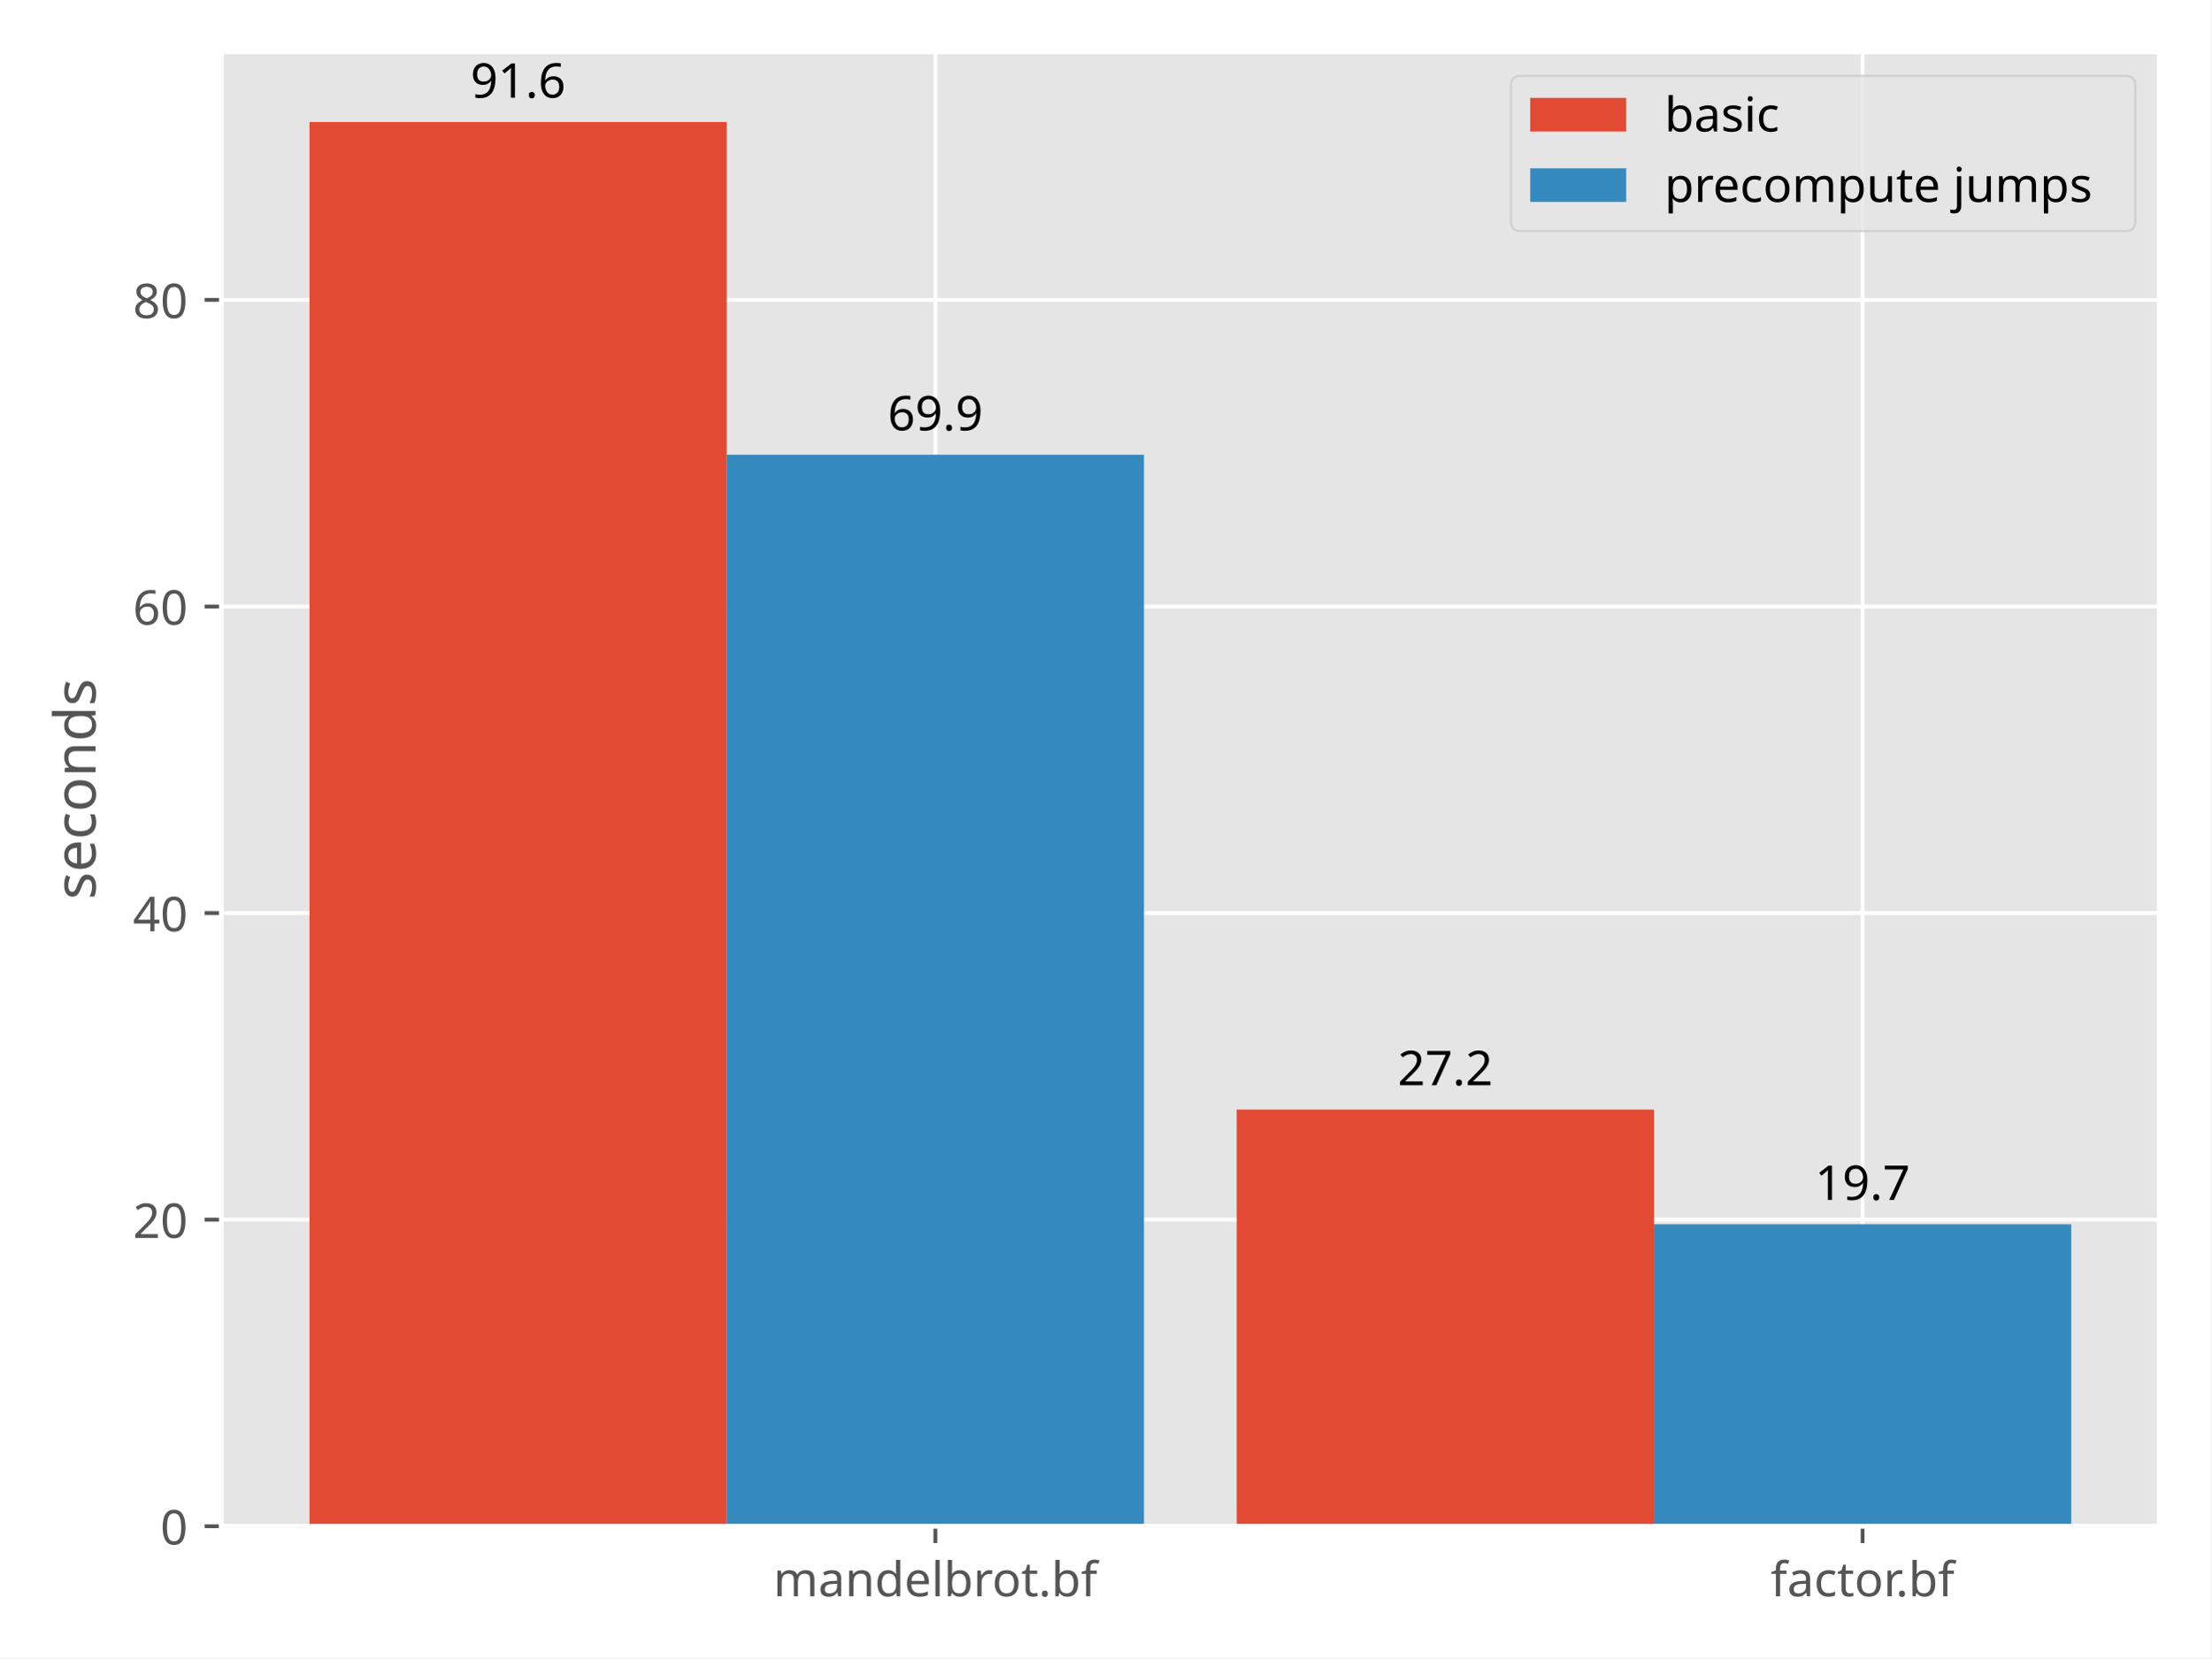
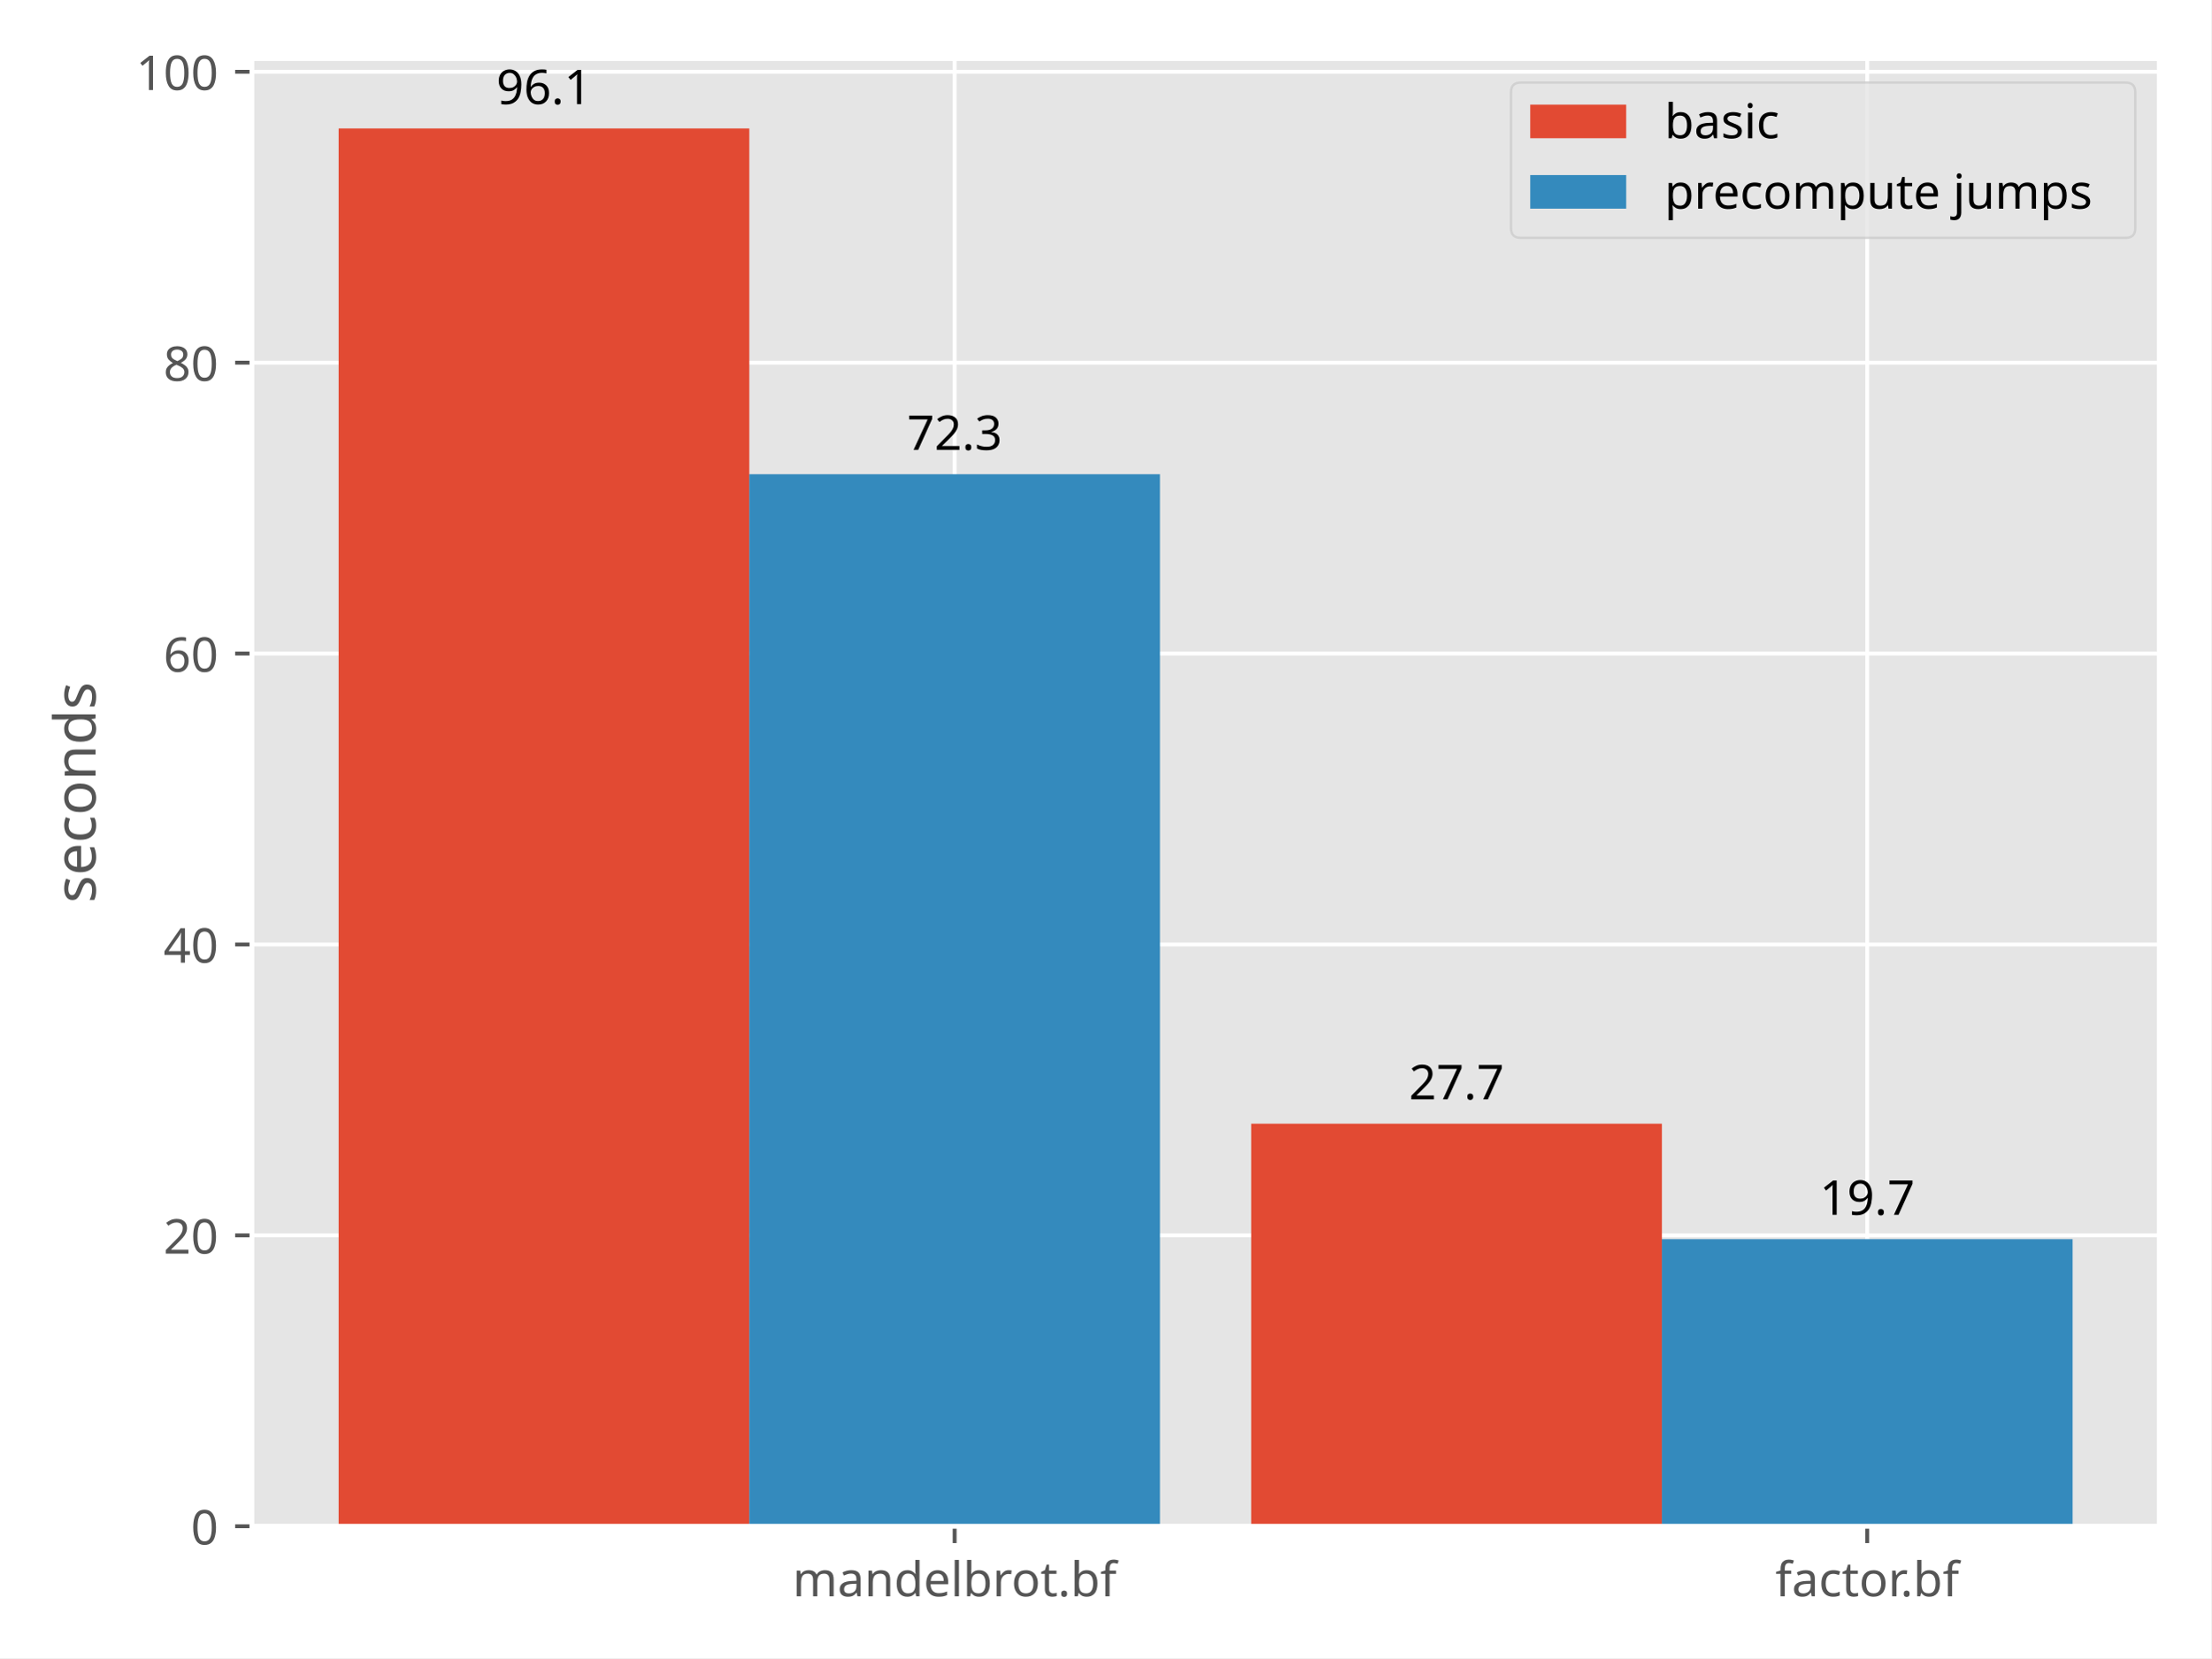
<svg xmlns="http://www.w3.org/2000/svg" xmlns:xlink="http://www.w3.org/1999/xlink" width="460.8pt" height="345.6pt" viewBox="0 0 460.8 345.6" version="1.1">
  <defs>
    <style type="text/css">*{stroke-linejoin: round; stroke-linecap: butt}</style>
  </defs>
  <g id="figure_1">
    <g id="patch_1">
      <path d="M 0 345.6  L 460.8 345.6  L 460.8 0  L 0 0  z " style="fill: #ffffff" />
    </g>
    <g id="axes_1">
      <g id="patch_2">
-         <path d="M 46.139 318.122  L 450 318.122  L 450 10.806  L 46.139 10.806  z " style="fill: #e5e5e5" />
+         <path d="M 52.501 318.122  L 450 318.122  L 450 12.213  L 52.501 12.213  z " style="fill: #e5e5e5" />
      </g>
      <g id="matplotlib.axis_1">
        <g id="xtick_1">
          <g id="line2d_1">
-             <path d="M 194.93 318.122  L 194.93 10.806  " clip-path="url(#p6dcdabfb7f)" style="fill: none; stroke: #ffffff; stroke-width: 0.8; stroke-linecap: square" />
+             <path d="M 198.948 318.122  L 198.948 12.213  " clip-path="url(#pe75bb227d3)" style="fill: none; stroke: #ffffff; stroke-width: 0.8; stroke-linecap: square" />
          </g>
          <g id="line2d_2">
            <defs>
-               <path id="m29542f0101" d="M 0 0  L 0 3.5  " style="stroke: #555555; stroke-width: 0.8" />
+               <path id="m20020541af" d="M 0 0  L 0 3.5  " style="stroke: #555555; stroke-width: 0.8" />
            </defs>
            <g>
-               <use xlink:href="#m29542f0101" x="194.93" y="318.122" style="fill: #555555; stroke: #555555; stroke-width: 0.8" />
+               <use xlink:href="#m20020541af" x="198.948" y="318.122" style="fill: #555555; stroke: #555555; stroke-width: 0.8" />
            </g>
          </g>
          <g id="text_1">
-             <text style="fill: #555555; font: 10px 'Verdana'; text-anchor: middle" x="194.93" y="332.72" transform="rotate(-0, 194.9297, 332.7203)">mandelbrot.bf</text>
+             <text style="fill: #555555; font: 10px 'Verdana'; text-anchor: middle" x="198.948" y="332.72" transform="rotate(-0, 198.9482, 332.7203)">mandelbrot.bf</text>
          </g>
        </g>
        <g id="xtick_2">
          <g id="line2d_3">
-             <path d="M 388.165 318.122  L 388.165 10.806  " clip-path="url(#p6dcdabfb7f)" style="fill: none; stroke: #ffffff; stroke-width: 0.8; stroke-linecap: square" />
+             <path d="M 389.139 318.122  L 389.139 12.213  " clip-path="url(#pe75bb227d3)" style="fill: none; stroke: #ffffff; stroke-width: 0.8; stroke-linecap: square" />
          </g>
          <g id="line2d_4">
            <g>
-               <use xlink:href="#m29542f0101" x="388.165" y="318.122" style="fill: #555555; stroke: #555555; stroke-width: 0.8" />
+               <use xlink:href="#m20020541af" x="389.139" y="318.122" style="fill: #555555; stroke: #555555; stroke-width: 0.8" />
            </g>
          </g>
          <g id="text_2">
-             <text style="fill: #555555; font: 10px 'Verdana'; text-anchor: middle" x="388.165" y="332.72" transform="rotate(-0, 388.1648, 332.7203)">factor.bf</text>
+             <text style="fill: #555555; font: 10px 'Verdana'; text-anchor: middle" x="389.139" y="332.72" transform="rotate(-0, 389.1389, 332.7203)">factor.bf</text>
          </g>
        </g>
      </g>
      <g id="matplotlib.axis_2">
        <g id="ytick_1">
          <g id="line2d_5">
-             <path d="M 46.139 318.122  L 450 318.122  " clip-path="url(#p6dcdabfb7f)" style="fill: none; stroke: #ffffff; stroke-width: 0.8; stroke-linecap: square" />
+             <path d="M 52.501 318.122  L 450 318.122  " clip-path="url(#pe75bb227d3)" style="fill: none; stroke: #ffffff; stroke-width: 0.8; stroke-linecap: square" />
          </g>
          <g id="line2d_6">
            <defs>
-               <path id="m90e9b3af81" d="M 0 0  L -3.5 0  " style="stroke: #555555; stroke-width: 0.8" />
+               <path id="mbca2af4122" d="M 0 0  L -3.5 0  " style="stroke: #555555; stroke-width: 0.8" />
            </defs>
            <g>
-               <use xlink:href="#m90e9b3af81" x="46.139" y="318.122" style="fill: #555555; stroke: #555555; stroke-width: 0.8" />
+               <use xlink:href="#mbca2af4122" x="52.501" y="318.122" style="fill: #555555; stroke: #555555; stroke-width: 0.8" />
            </g>
          </g>
          <g id="text_3">
-             <text style="fill: #555555; font: 10px 'Verdana'; text-anchor: end" x="39.139" y="321.921" transform="rotate(-0, 39.13875, 321.9211)">0</text>
+             <text style="fill: #555555; font: 10px 'Verdana'; text-anchor: end" x="45.501" y="321.921" transform="rotate(-0, 45.50125, 321.9211)">0</text>
          </g>
        </g>
        <g id="ytick_2">
          <g id="line2d_7">
-             <path d="M 46.139 254.218  L 450 254.218  " clip-path="url(#p6dcdabfb7f)" style="fill: none; stroke: #ffffff; stroke-width: 0.8; stroke-linecap: square" />
+             <path d="M 52.501 257.489  L 450 257.489  " clip-path="url(#pe75bb227d3)" style="fill: none; stroke: #ffffff; stroke-width: 0.8; stroke-linecap: square" />
          </g>
          <g id="line2d_8">
            <g>
-               <use xlink:href="#m90e9b3af81" x="46.139" y="254.218" style="fill: #555555; stroke: #555555; stroke-width: 0.8" />
+               <use xlink:href="#mbca2af4122" x="52.501" y="257.489" style="fill: #555555; stroke: #555555; stroke-width: 0.8" />
            </g>
          </g>
          <g id="text_4">
-             <text style="fill: #555555; font: 10px 'Verdana'; text-anchor: end" x="39.139" y="258.017" transform="rotate(-0, 39.13875, 258.0168)">20</text>
+             <text style="fill: #555555; font: 10px 'Verdana'; text-anchor: end" x="45.501" y="261.288" transform="rotate(-0, 45.50125, 261.288)">20</text>
          </g>
        </g>
        <g id="ytick_3">
          <g id="line2d_9">
-             <path d="M 46.139 190.313  L 450 190.313  " clip-path="url(#p6dcdabfb7f)" style="fill: none; stroke: #ffffff; stroke-width: 0.8; stroke-linecap: square" />
+             <path d="M 52.501 196.856  L 450 196.856  " clip-path="url(#pe75bb227d3)" style="fill: none; stroke: #ffffff; stroke-width: 0.8; stroke-linecap: square" />
          </g>
          <g id="line2d_10">
            <g>
-               <use xlink:href="#m90e9b3af81" x="46.139" y="190.313" style="fill: #555555; stroke: #555555; stroke-width: 0.8" />
+               <use xlink:href="#mbca2af4122" x="52.501" y="196.856" style="fill: #555555; stroke: #555555; stroke-width: 0.8" />
            </g>
          </g>
          <g id="text_5">
-             <text style="fill: #555555; font: 10px 'Verdana'; text-anchor: end" x="39.139" y="194.113" transform="rotate(-0, 39.13875, 194.1125)">40</text>
+             <text style="fill: #555555; font: 10px 'Verdana'; text-anchor: end" x="45.501" y="200.655" transform="rotate(-0, 45.50125, 200.6548)">40</text>
          </g>
        </g>
        <g id="ytick_4">
          <g id="line2d_11">
-             <path d="M 46.139 126.409  L 450 126.409  " clip-path="url(#p6dcdabfb7f)" style="fill: none; stroke: #ffffff; stroke-width: 0.8; stroke-linecap: square" />
+             <path d="M 52.501 136.222  L 450 136.222  " clip-path="url(#pe75bb227d3)" style="fill: none; stroke: #ffffff; stroke-width: 0.8; stroke-linecap: square" />
          </g>
          <g id="line2d_12">
            <g>
-               <use xlink:href="#m90e9b3af81" x="46.139" y="126.409" style="fill: #555555; stroke: #555555; stroke-width: 0.8" />
+               <use xlink:href="#mbca2af4122" x="52.501" y="136.222" style="fill: #555555; stroke: #555555; stroke-width: 0.8" />
            </g>
          </g>
          <g id="text_6">
-             <text style="fill: #555555; font: 10px 'Verdana'; text-anchor: end" x="39.139" y="130.208" transform="rotate(-0, 39.13875, 130.2082)">60</text>
+             <text style="fill: #555555; font: 10px 'Verdana'; text-anchor: end" x="45.501" y="140.022" transform="rotate(-0, 45.50125, 140.0217)">60</text>
          </g>
        </g>
        <g id="ytick_5">
          <g id="line2d_13">
-             <path d="M 46.139 62.505  L 450 62.505  " clip-path="url(#p6dcdabfb7f)" style="fill: none; stroke: #ffffff; stroke-width: 0.8; stroke-linecap: square" />
+             <path d="M 52.501 75.589  L 450 75.589  " clip-path="url(#pe75bb227d3)" style="fill: none; stroke: #ffffff; stroke-width: 0.8; stroke-linecap: square" />
          </g>
          <g id="line2d_14">
            <g>
-               <use xlink:href="#m90e9b3af81" x="46.139" y="62.505" style="fill: #555555; stroke: #555555; stroke-width: 0.8" />
+               <use xlink:href="#mbca2af4122" x="52.501" y="75.589" style="fill: #555555; stroke: #555555; stroke-width: 0.8" />
            </g>
          </g>
          <g id="text_7">
-             <text style="fill: #555555; font: 10px 'Verdana'; text-anchor: end" x="39.139" y="66.304" transform="rotate(-0, 39.13875, 66.30392)">80</text>
+             <text style="fill: #555555; font: 10px 'Verdana'; text-anchor: end" x="45.501" y="79.389" transform="rotate(-0, 45.50125, 79.38852)">80</text>
          </g>
        </g>
-         <g id="text_8">
-           <text style="fill: #555555; font: 12px 'Verdana'; text-anchor: middle" x="19.918" y="164.464" transform="rotate(-90, 19.91812, 164.464)">seconds</text>
+         <g id="ytick_6">
+           <g id="line2d_15">
+             <path d="M 52.501 14.956  L 450 14.956  " clip-path="url(#pe75bb227d3)" style="fill: none; stroke: #ffffff; stroke-width: 0.8; stroke-linecap: square" />
+           </g>
+           <g id="line2d_16">
+             <g>
+               <use xlink:href="#mbca2af4122" x="52.501" y="14.956" style="fill: #555555; stroke: #555555; stroke-width: 0.8" />
+             </g>
+           </g>
+           <g id="text_8">
+             <text style="fill: #555555; font: 10px 'Verdana'; text-anchor: end" x="45.501" y="18.755" transform="rotate(-0, 45.50125, 18.75537)">100</text>
+           </g>
+         </g>
+         <g id="text_9">
+           <text style="fill: #555555; font: 12px 'Verdana'; text-anchor: middle" x="19.918" y="165.167" transform="rotate(-90, 19.91812, 165.1672)">seconds</text>
        </g>
      </g>
      <g id="patch_3">
-         <path d="M 64.496 318.122  L 151.452 318.122  L 151.452 25.44  L 64.496 25.44  z " clip-path="url(#p6dcdabfb7f)" style="fill: #e24a33" />
+         <path d="M 70.569 318.122  L 156.155 318.122  L 156.155 26.78  L 70.569 26.78  z " clip-path="url(#pe75bb227d3)" style="fill: #e24a33" />
      </g>
      <g id="patch_4">
-         <path d="M 257.731 318.122  L 344.687 318.122  L 344.687 231.276  L 257.731 231.276  z " clip-path="url(#p6dcdabfb7f)" style="fill: #e24a33" />
+         <path d="M 260.76 318.122  L 346.346 318.122  L 346.346 234.206  L 260.76 234.206  z " clip-path="url(#pe75bb227d3)" style="fill: #e24a33" />
      </g>
      <g id="patch_5">
-         <path d="M 151.452 318.122  L 238.408 318.122  L 238.408 94.776  L 151.452 94.776  z " clip-path="url(#p6dcdabfb7f)" style="fill: #348abd" />
+         <path d="M 156.155 318.122  L 241.741 318.122  L 241.741 98.842  L 156.155 98.842  z " clip-path="url(#pe75bb227d3)" style="fill: #348abd" />
      </g>
      <g id="patch_6">
-         <path d="M 344.687 318.122  L 431.643 318.122  L 431.643 255.176  L 344.687 255.176  z " clip-path="url(#p6dcdabfb7f)" style="fill: #348abd" />
+         <path d="M 346.346 318.122  L 431.932 318.122  L 431.932 258.277  L 346.346 258.277  z " clip-path="url(#pe75bb227d3)" style="fill: #348abd" />
      </g>
      <g id="patch_7">
-         <path d="M 46.139 318.122  L 46.139 10.806  " style="fill: none; stroke: #ffffff; stroke-linejoin: miter; stroke-linecap: square" />
+         <path d="M 52.501 318.122  L 52.501 12.213  " style="fill: none; stroke: #ffffff; stroke-linejoin: miter; stroke-linecap: square" />
      </g>
      <g id="patch_8">
-         <path d="M 450 318.122  L 450 10.806  " style="fill: none; stroke: #ffffff; stroke-linejoin: miter; stroke-linecap: square" />
+         <path d="M 450 318.122  L 450 12.213  " style="fill: none; stroke: #ffffff; stroke-linejoin: miter; stroke-linecap: square" />
      </g>
      <g id="patch_9">
-         <path d="M 46.139 318.122  L 450 318.122  " style="fill: none; stroke: #ffffff; stroke-linejoin: miter; stroke-linecap: square" />
+         <path d="M 52.501 318.122  L 450 318.122  " style="fill: none; stroke: #ffffff; stroke-linejoin: miter; stroke-linecap: square" />
      </g>
      <g id="patch_10">
-         <path d="M 46.139 10.806  L 450 10.806  " style="fill: none; stroke: #ffffff; stroke-linejoin: miter; stroke-linecap: square" />
-       </g>
-       <g id="text_9">
-         <text style="font: 10px 'Verdana'; text-anchor: middle" x="107.974" y="20.361" transform="rotate(-0, 107.974, 20.36052)">91.6</text>
+         <path d="M 52.501 12.213  L 450 12.213  " style="fill: none; stroke: #ffffff; stroke-linejoin: miter; stroke-linecap: square" />
      </g>
      <g id="text_10">
-         <text style="font: 10px 'Verdana'; text-anchor: middle" x="301.209" y="226.196" transform="rotate(-0, 301.209, 226.1963)">27.2</text>
+         <text style="font: 10px 'Verdana'; text-anchor: middle" x="113.362" y="21.7" transform="rotate(-0, 113.3623, 21.69993)">96.1</text>
      </g>
      <g id="text_11">
-         <text style="font: 10px 'Verdana'; text-anchor: middle" x="194.93" y="89.697" transform="rotate(-0, 194.9297, 89.69668)">69.9</text>
+         <text style="font: 10px 'Verdana'; text-anchor: middle" x="303.553" y="229.126" transform="rotate(-0, 303.5531, 229.1259)">27.7</text>
      </g>
      <g id="text_12">
-         <text style="font: 10px 'Verdana'; text-anchor: middle" x="388.165" y="250.096" transform="rotate(-0, 388.1648, 250.0965)">19.7</text>
+         <text style="font: 10px 'Verdana'; text-anchor: middle" x="198.948" y="93.762" transform="rotate(-0, 198.9482, 93.76242)">72.3</text>
+       </g>
+       <g id="text_13">
+         <text style="font: 10px 'Verdana'; text-anchor: middle" x="389.139" y="253.197" transform="rotate(-0, 389.1389, 253.1973)">19.7</text>
      </g>
      <g id="legend_1">
        <g id="patch_11">
-           <path d="M 316.903 48.162  L 443 48.162  Q 445 48.162 445 46.162  L 445 17.806  Q 445 15.806 443 15.806  L 316.903 15.806  Q 314.903 15.806 314.903 17.806  L 314.903 46.162  Q 314.903 48.162 316.903 48.162  z " style="fill: #e5e5e5; opacity: 0.8; stroke: #cccccc; stroke-width: 0.5; stroke-linejoin: miter" />
+           <path d="M 316.903 49.569  L 443 49.569  Q 445 49.569 445 47.569  L 445 19.213  Q 445 17.213 443 17.213  L 316.903 17.213  Q 314.903 17.213 314.903 19.213  L 314.903 47.569  Q 314.903 49.569 316.903 49.569  z " style="fill: #e5e5e5; opacity: 0.8; stroke: #cccccc; stroke-width: 0.5; stroke-linejoin: miter" />
        </g>
        <g id="patch_12">
-           <path d="M 318.903 27.405  L 338.903 27.405  L 338.903 20.405  L 318.903 20.405  z " style="fill: #e24a33" />
+           <path d="M 318.903 28.811  L 338.903 28.811  L 338.903 21.811  L 318.903 21.811  z " style="fill: #e24a33" />
        </g>
-         <g id="text_13">
-           <text style="font: 10px 'Verdana'; text-anchor: start" x="346.903" y="27.405" transform="rotate(-0, 346.9031, 27.40456)">basic</text>
+         <g id="text_14">
+           <text style="font: 10px 'Verdana'; text-anchor: start" x="346.903" y="28.811" transform="rotate(-0, 346.9031, 28.81094)">basic</text>
        </g>
        <g id="patch_13">
-           <path d="M 318.903 42.083  L 338.903 42.083  L 338.903 35.083  L 318.903 35.083  z " style="fill: #348abd" />
+           <path d="M 318.903 43.489  L 338.903 43.489  L 338.903 36.489  L 318.903 36.489  z " style="fill: #348abd" />
        </g>
-         <g id="text_14">
-           <text style="font: 10px 'Verdana'; text-anchor: start" x="346.903" y="42.083" transform="rotate(-0, 346.9031, 42.08269)">precompute jumps</text>
+         <g id="text_15">
+           <text style="font: 10px 'Verdana'; text-anchor: start" x="346.903" y="43.489" transform="rotate(-0, 346.9031, 43.48907)">precompute jumps</text>
        </g>
      </g>
    </g>
  </g>
  <defs>
-     <clipPath id="p6dcdabfb7f">
-       <rect x="46.139" y="10.806" width="403.861" height="307.316" />
+     <clipPath id="pe75bb227d3">
+       <rect x="52.501" y="12.213" width="397.499" height="305.909" />
    </clipPath>
  </defs>
</svg>
